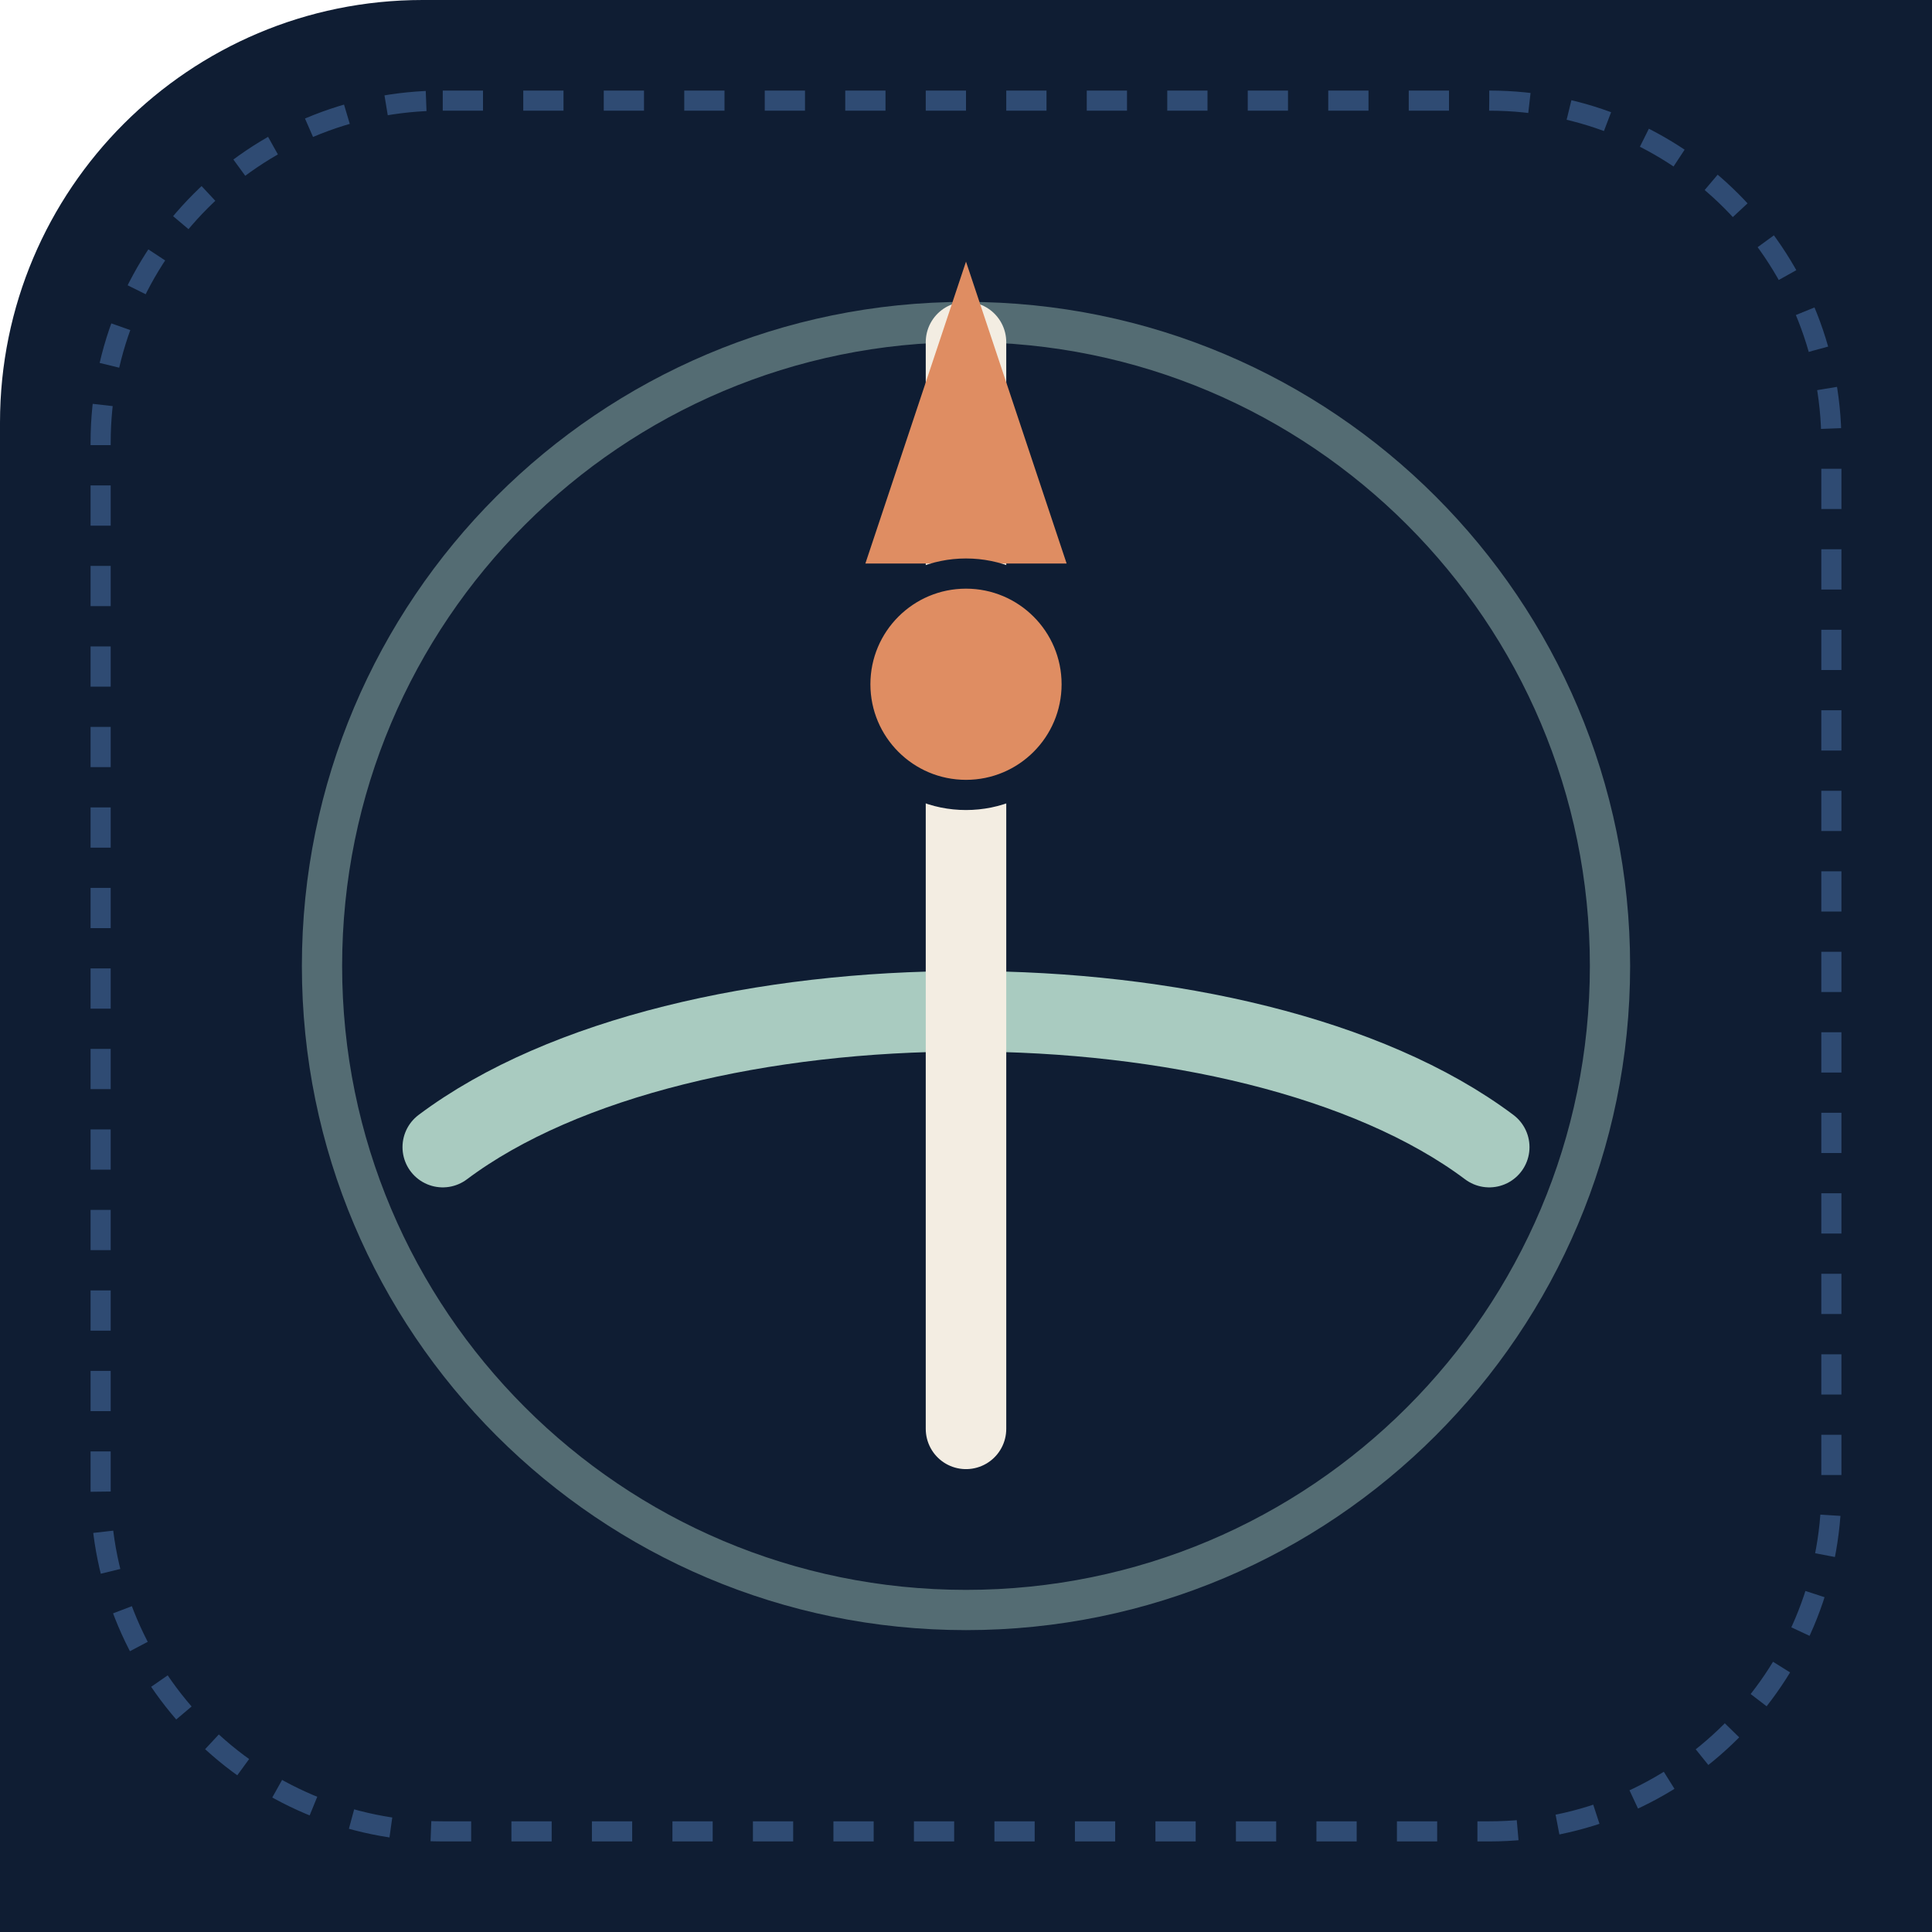
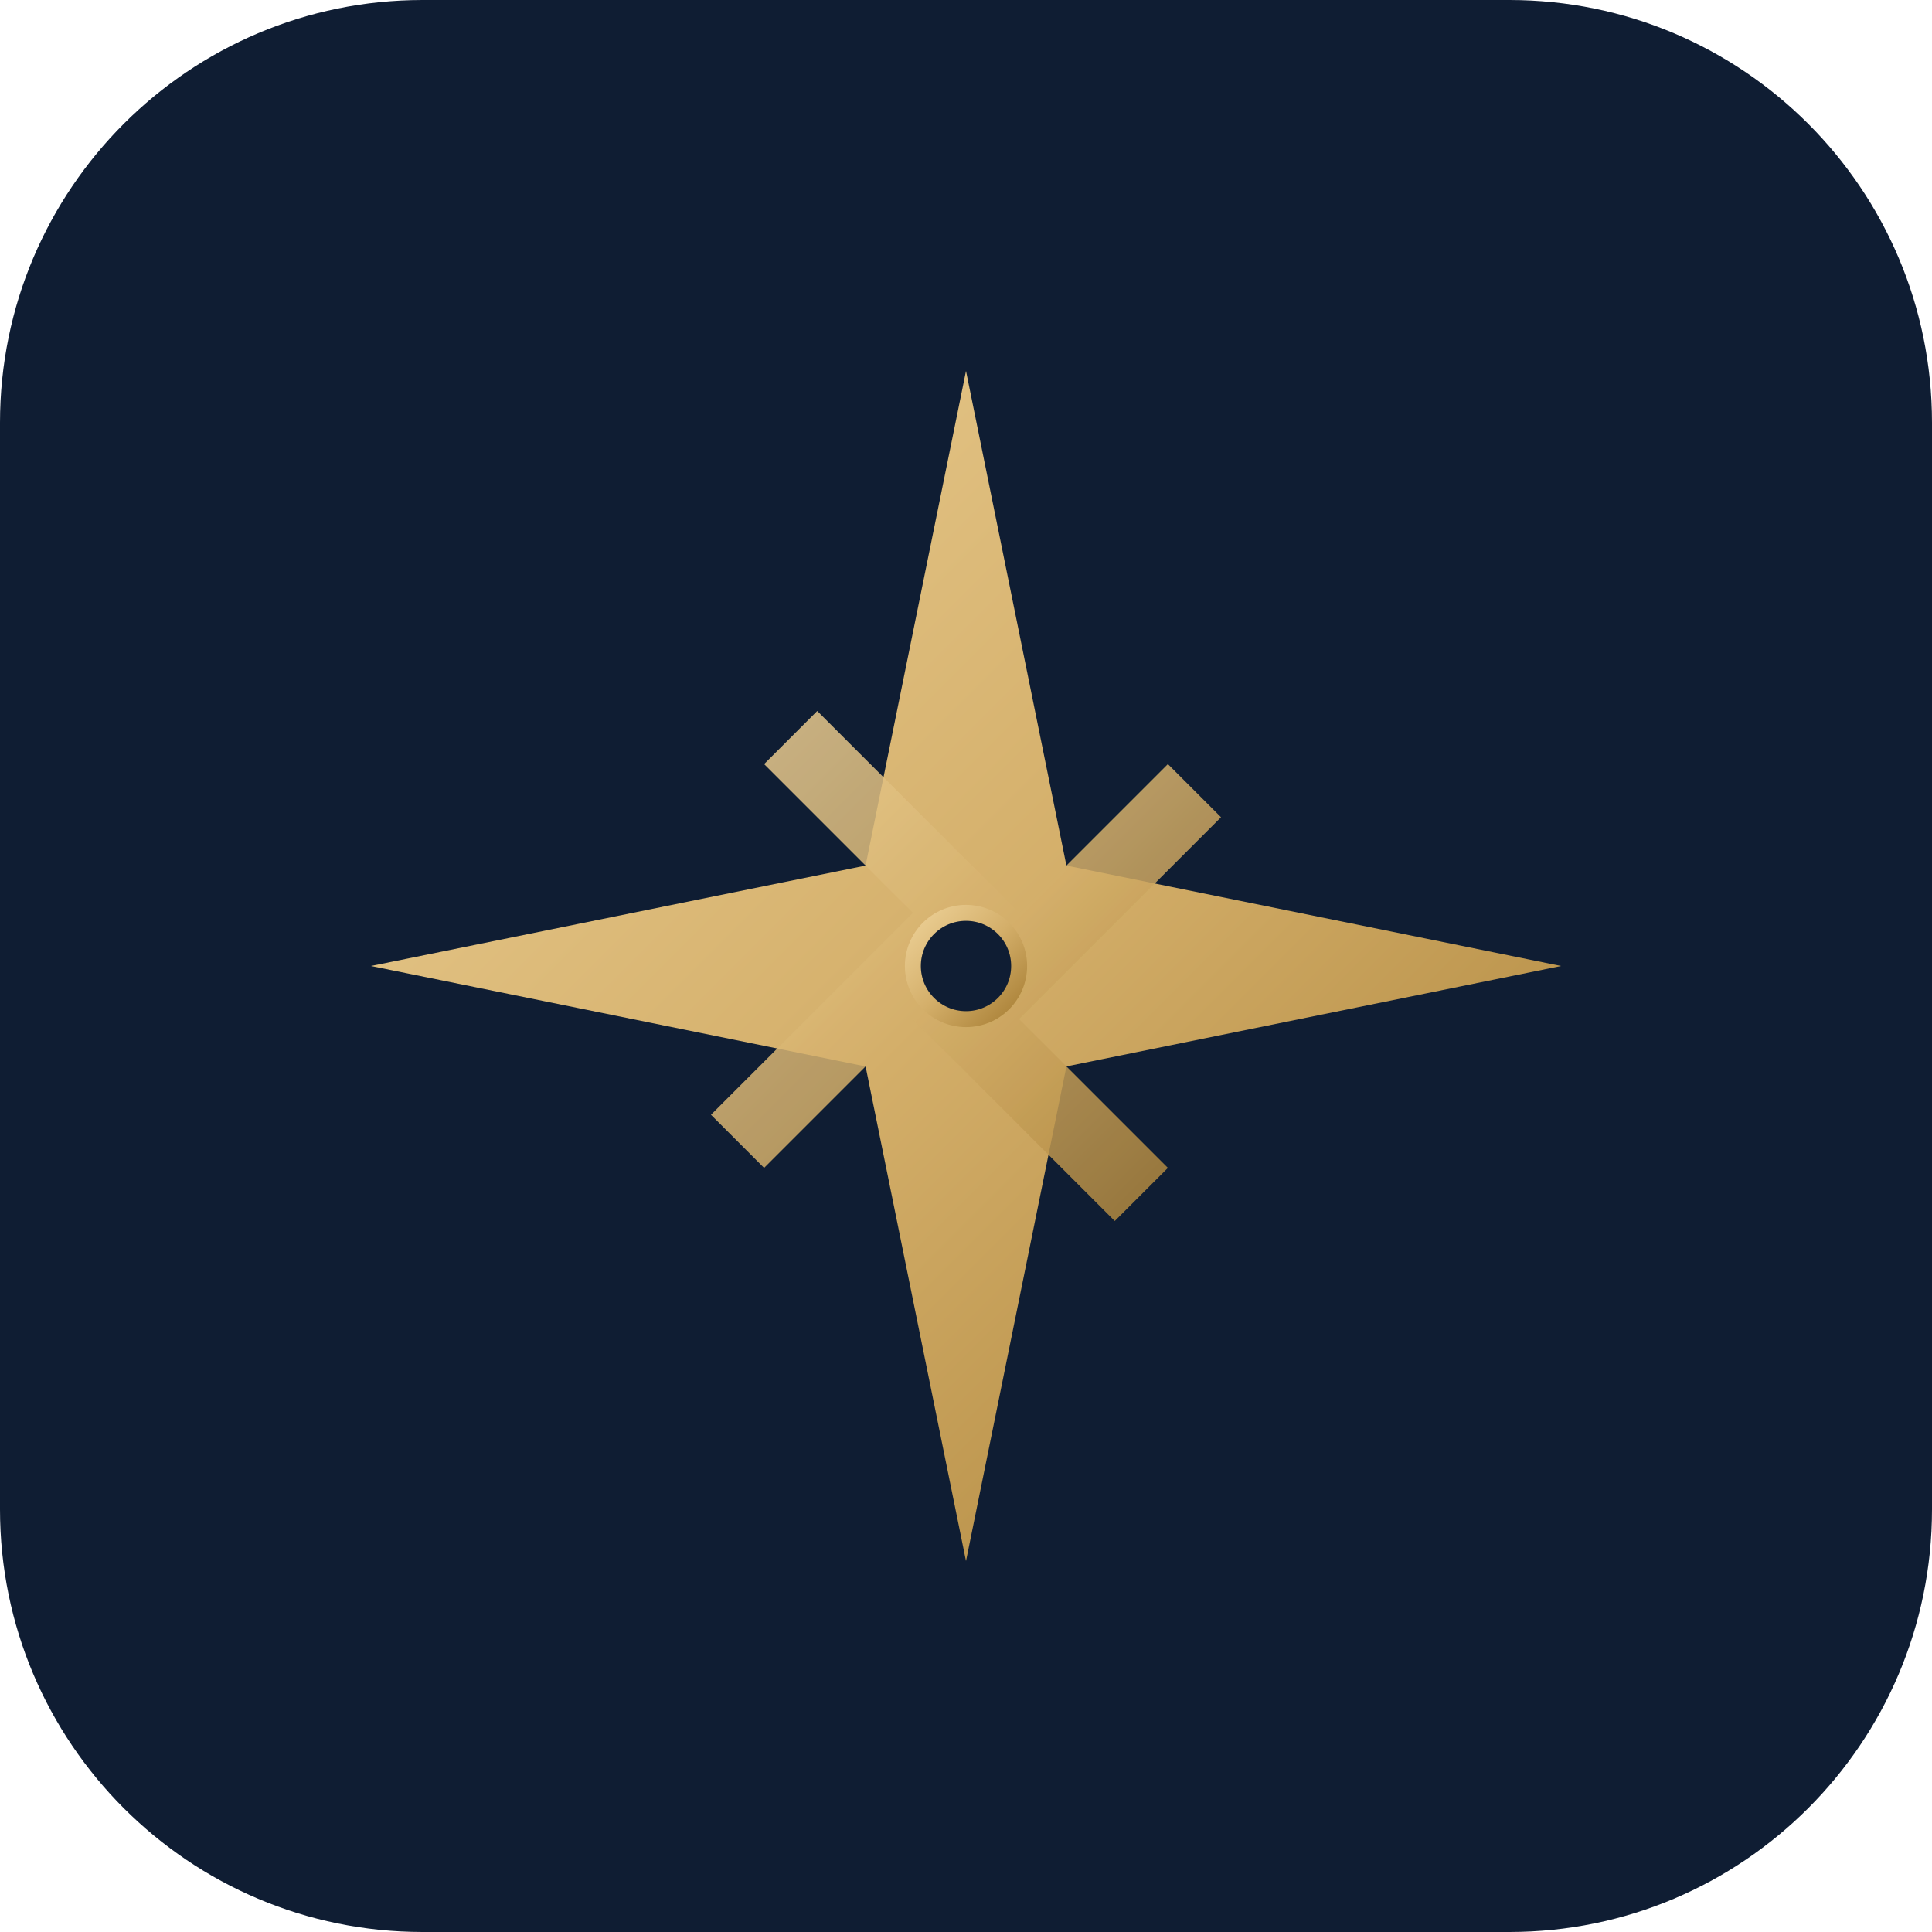
- <svg xmlns="http://www.w3.org/2000/svg" viewBox="0 0 192 192" width="512" height="512" fill="none">
-   <rect width="512" height="512" rx="42" fill="#0f1d33" />
-   <rect x="10" y="10" width="172" height="172" rx="34" stroke="#2f4b73" stroke-width="2" stroke-dasharray="4 4" />
-   <circle cx="96" cy="96" r="64" stroke="#a9cbc0" stroke-width="4" opacity="0.45" />
-   <path d="M44 114 C68 96 124 96 148 114" stroke="#a9cbc0" stroke-width="8" stroke-linecap="round" />
-   <path d="M96 34 V142" stroke="#f3ede2" stroke-width="8" stroke-linecap="round" />
-   <polygon points="96,26 106,56 86,56" fill="#df8d62" />
-   <circle cx="96" cy="68" r="11" fill="#df8d62" stroke="#0f1d33" stroke-width="3" />
+ <svg xmlns="http://www.w3.org/2000/svg" viewBox="0 0 512 512" width="512" height="512">
+   <rect width="512" height="512" rx="112" fill="#0f1d33" />
+   <g transform="translate(87.04,87.04) scale(1.408)">
+     <defs>
+       <linearGradient id="gold" x1="0" y1="0" x2="1" y2="1">
+         <stop offset="0" stop-color="#ecd096" />
+         <stop offset="0.5" stop-color="#d4af6a" />
+         <stop offset="1" stop-color="#a87f35" />
+       </linearGradient>
+     </defs>
+     <path fill="url(#gold)" d="M120 8 L138.9 101.1 L232 120 L138.9 138.9 L120 232 L101.1 138.9 L8 120 L101.1 101.1 Z" />
+     <path fill="url(#gold)" opacity="0.85" d="M120 120 L158 82 L168 92 L130 130 Z M120 120 L158 158 L148 168 L110 130 Z M120 120 L82 158 L72 148 L110 110 Z M120 120 L82 82 L92 72 L130 110 Z" />
+     <circle cx="120" cy="120" r="10" fill="#0f1d33" />
+     <circle cx="120" cy="120" r="10" fill="none" stroke="url(#gold)" stroke-width="3" />
+   </g>
</svg>
